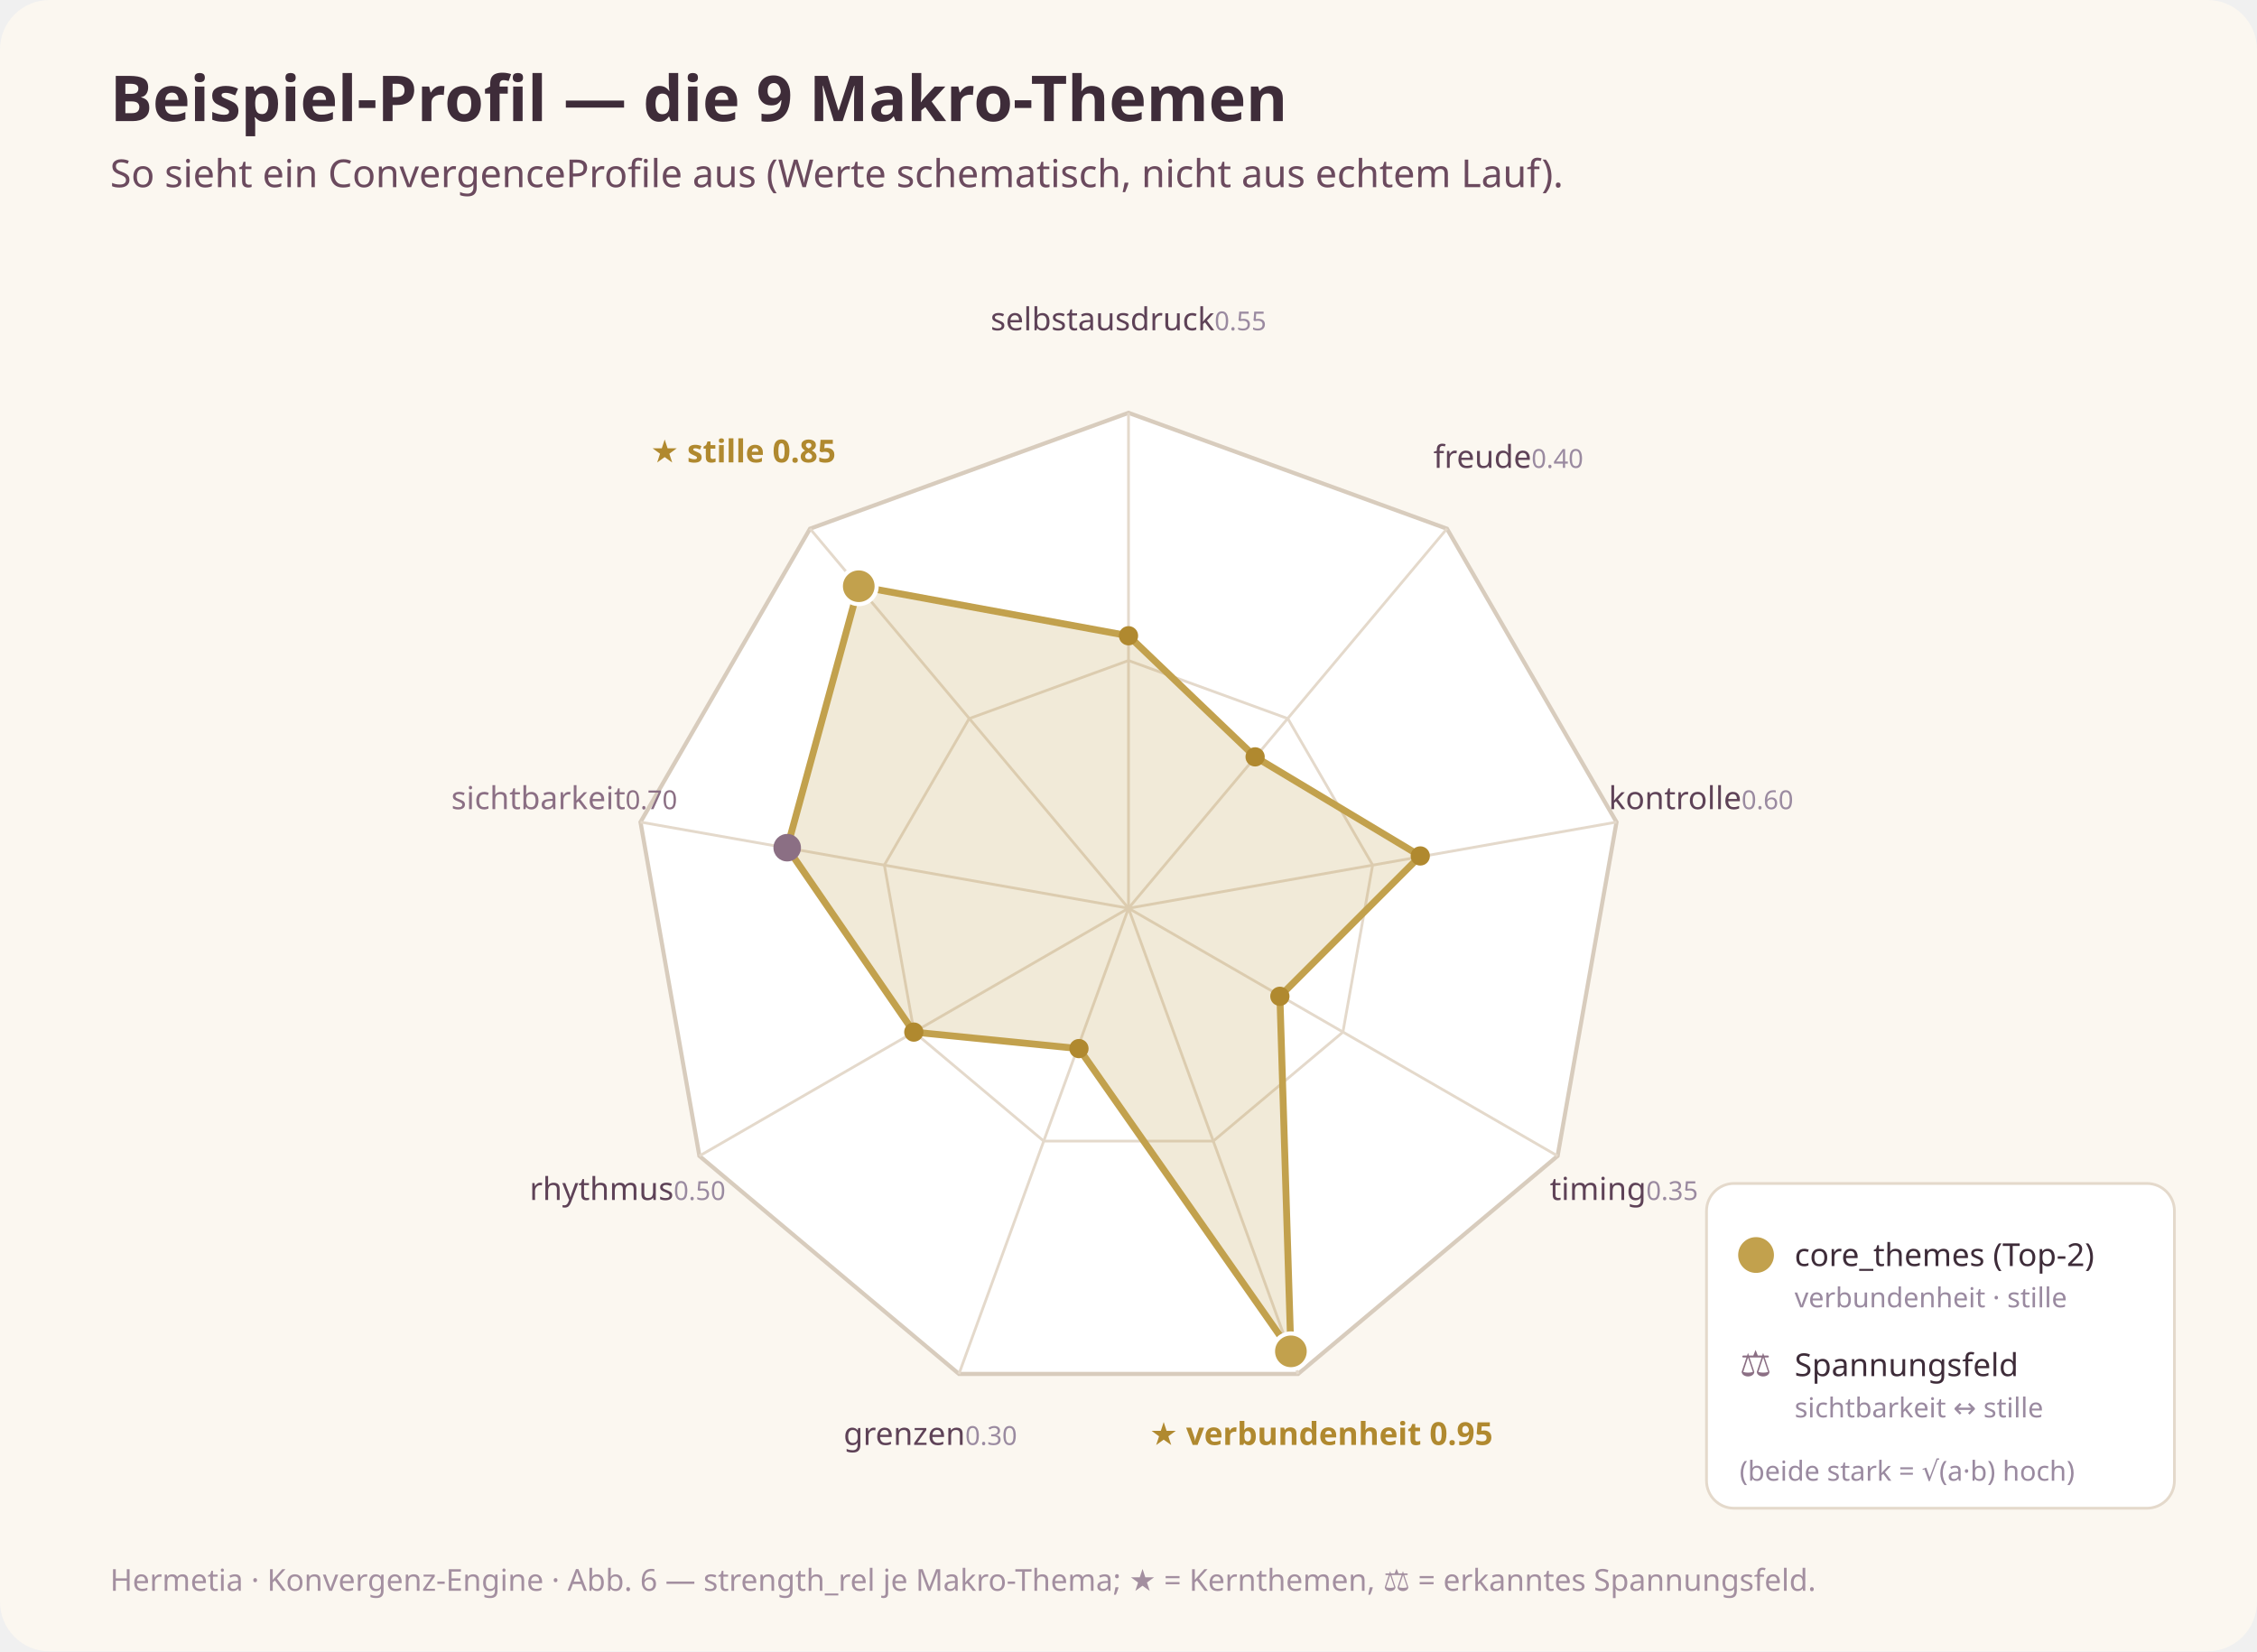
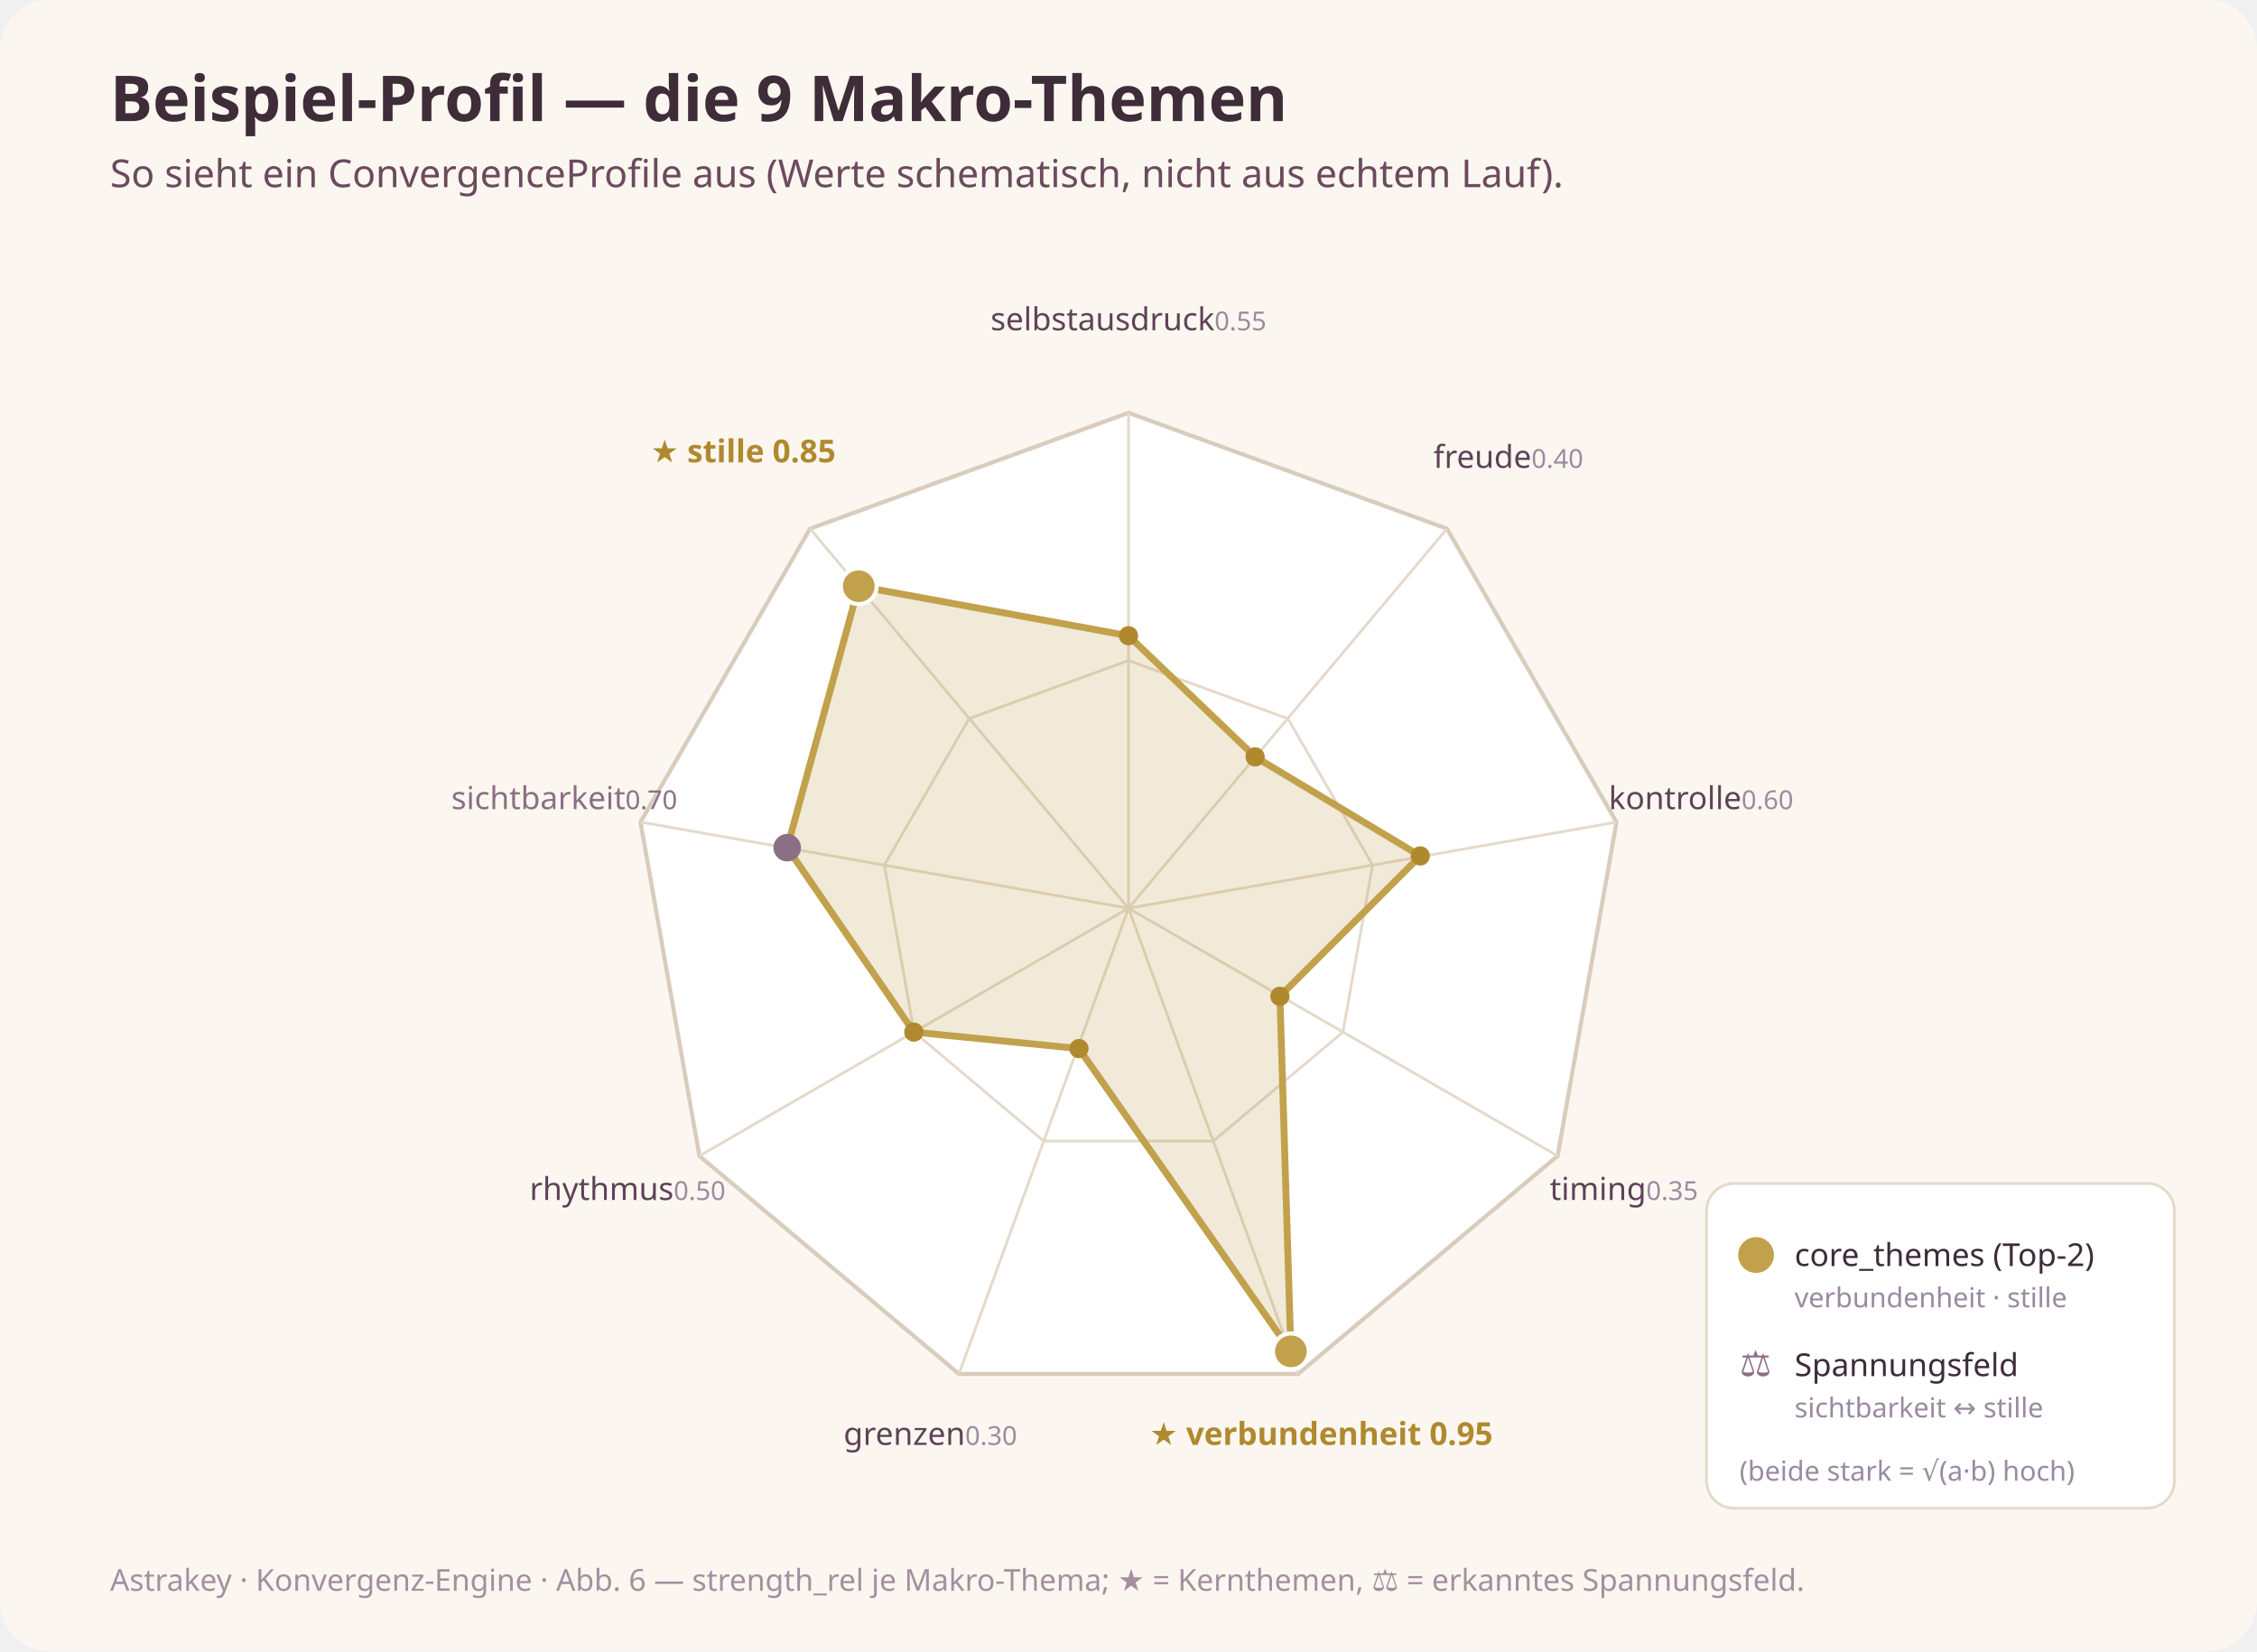
<svg xmlns="http://www.w3.org/2000/svg" viewBox="0 0 820 600" font-family="'Segoe UI', system-ui, sans-serif">
  <rect x="0" y="0" width="820" height="600" rx="18" fill="#FBF7F0" />
  <text x="40" y="44" font-size="23" font-weight="700" fill="#3E2C39">Beispiel-Profil — die 9 Makro-Themen</text>
  <text x="40" y="68" font-size="14" fill="#6B4A5E">So sieht ein ConvergenceProfile aus (Werte schematisch, nicht aus echtem Lauf).</text>
  <polygon points="410,150 525.7,192.1 587.3,298.7 565.9,420 471.6,499.2 348.4,499.2 254.1,420 232.7,298.7 294.3,192.1" fill="#FFFFFF" stroke="#D8CcBd" stroke-width="1.5" />
  <polygon points="410,240 467.9,261.1 498.7,314.3 487.9,375 440.8,414.6 379.2,414.6 332.1,375 321.3,314.3 352.1,261.1" fill="none" stroke="#E4D9CB" stroke-width="1" />
  <g stroke="#E4D9CB" stroke-width="1">
    <line x1="410" y1="330" x2="410" y2="150" />
    <line x1="410" y1="330" x2="525.7" y2="192.1" />
    <line x1="410" y1="330" x2="587.3" y2="298.7" />
    <line x1="410" y1="330" x2="565.9" y2="420" />
    <line x1="410" y1="330" x2="471.6" y2="499.2" />
    <line x1="410" y1="330" x2="348.4" y2="499.2" />
    <line x1="410" y1="330" x2="254.1" y2="420" />
    <line x1="410" y1="330" x2="232.7" y2="298.7" />
    <line x1="410" y1="330" x2="294.3" y2="192.1" />
  </g>
  <polygon points="410,231 456,275 516,311 465,362 469,491 392,381 332,375 286,308 312,213" fill="#C2A14D" fill-opacity="0.22" stroke="#C2A14D" stroke-width="2.5" />
  <g fill="#B0892F">
    <circle cx="410" cy="231" r="3.5" />
    <circle cx="456" cy="275" r="3.5" />
    <circle cx="516" cy="311" r="3.5" />
    <circle cx="465" cy="362" r="3.5" />
    <circle cx="392" cy="381" r="3.5" />
    <circle cx="332" cy="375" r="3.5" />
  </g>
  <circle cx="469" cy="491" r="6.5" fill="#C2A14D" stroke="#FFFFFF" stroke-width="1.5" />
  <circle cx="312" cy="213" r="6.5" fill="#C2A14D" stroke="#FFFFFF" stroke-width="1.5" />
  <circle cx="286" cy="308" r="5" fill="#8B6F84" />
  <g font-size="11.5" fill="#5E4257" text-anchor="middle">
    <text x="410" y="120">selbstausdruck<tspan font-size="9.5" fill="#9A8AA0"> 0.55</tspan>
    </text>
    <text x="548" y="170">freude<tspan font-size="9.5" fill="#9A8AA0"> 0.40</tspan>
    </text>
    <text x="618" y="294">kontrolle<tspan font-size="9.5" fill="#9A8AA0"> 0.60</tspan>
    </text>
    <text x="590" y="436">timing<tspan font-size="9.5" fill="#9A8AA0"> 0.35</tspan>
    </text>
    <text x="480" y="525" font-weight="700" fill="#B0892F">★ verbundenheit 0.95</text>
    <text x="338" y="525">grenzen<tspan font-size="9.5" fill="#9A8AA0"> 0.30</tspan>
    </text>
    <text x="228" y="436">rhythmus<tspan font-size="9.5" fill="#9A8AA0"> 0.50</tspan>
    </text>
    <text x="205" y="294" fill="#8B6F84">sichtbarkeit<tspan font-size="9.5"> 0.70</tspan>
    </text>
    <text x="270" y="168" font-weight="700" fill="#B0892F">★ stille 0.85</text>
  </g>
  <rect x="620" y="430" width="170" height="118" rx="10" fill="#FFFFFF" stroke="#E4D9CB" />
  <circle cx="638" cy="456" r="6.5" fill="#C2A14D" />
  <text x="652" y="460" font-size="11.5" fill="#3E2C39">core_themes (Top-2)</text>
  <text x="652" y="475" font-size="10" fill="#9A8AA0">verbundenheit · stille</text>
  <text x="632" y="500" font-size="13" fill="#8B6F84">⚖</text>
  <text x="652" y="500" font-size="11.5" fill="#3E2C39">Spannungsfeld</text>
  <text x="652" y="515" font-size="10" fill="#9A8AA0">sichtbarkeit ↔ stille</text>
  <text x="632" y="538" font-size="10" fill="#9A8AA0">(beide stark = √(a·b) hoch)</text>
-   <text x="40" y="578" font-size="11" fill="#A38FA0">Hermetia · Konvergenz-Engine · Abb. 6 — strength_rel je Makro-Thema; ★ = Kernthemen, ⚖ = erkanntes Spannungsfeld.</text>
+   <text x="40" y="578" font-size="11" fill="#A38FA0">Astrakey · Konvergenz-Engine · Abb. 6 — strength_rel je Makro-Thema; ★ = Kernthemen, ⚖ = erkanntes Spannungsfeld.</text>
</svg>
